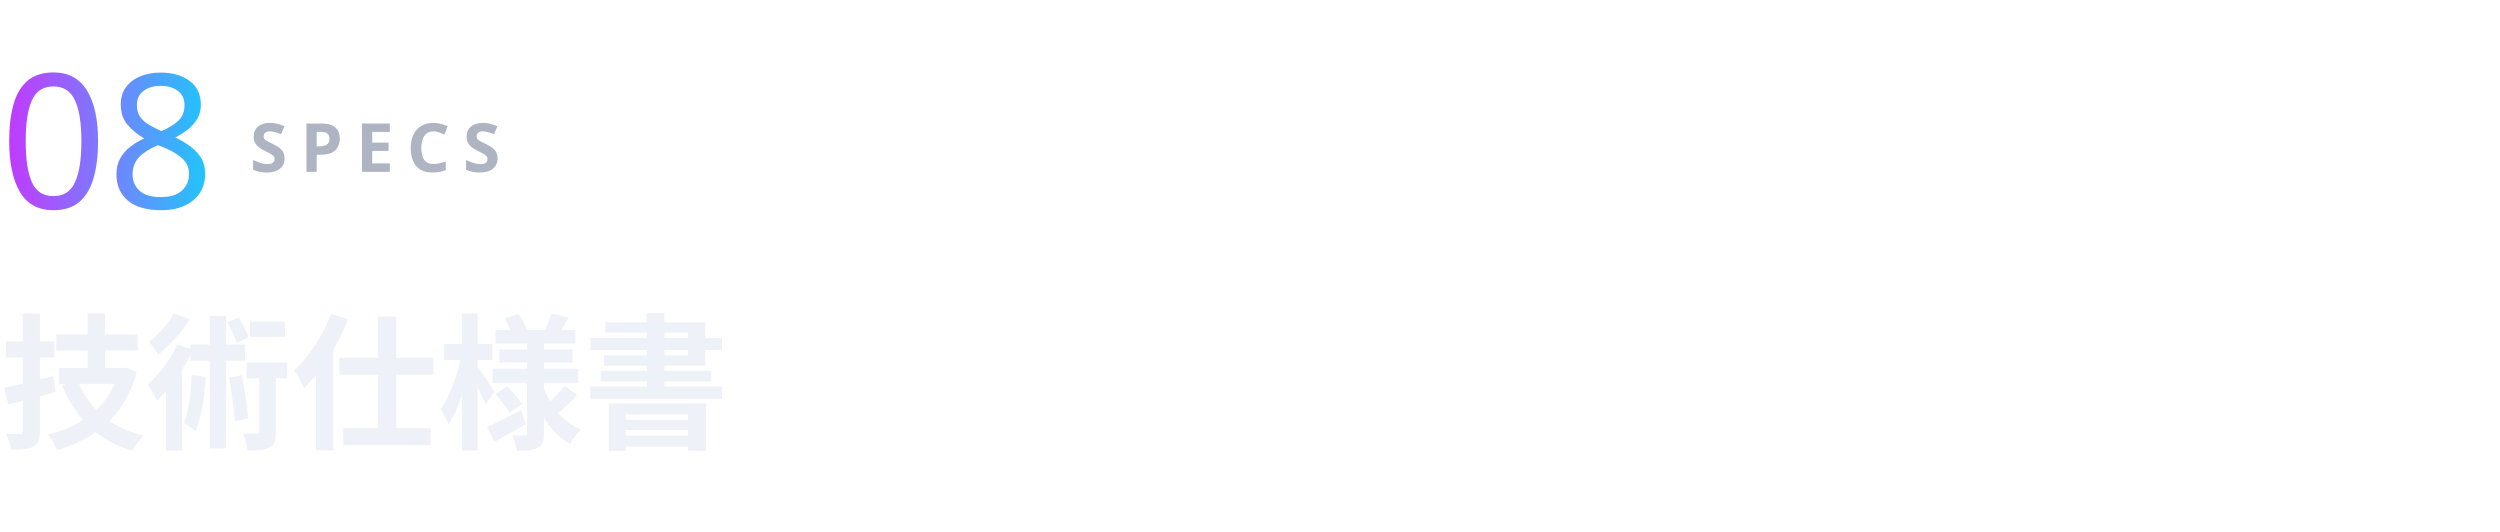
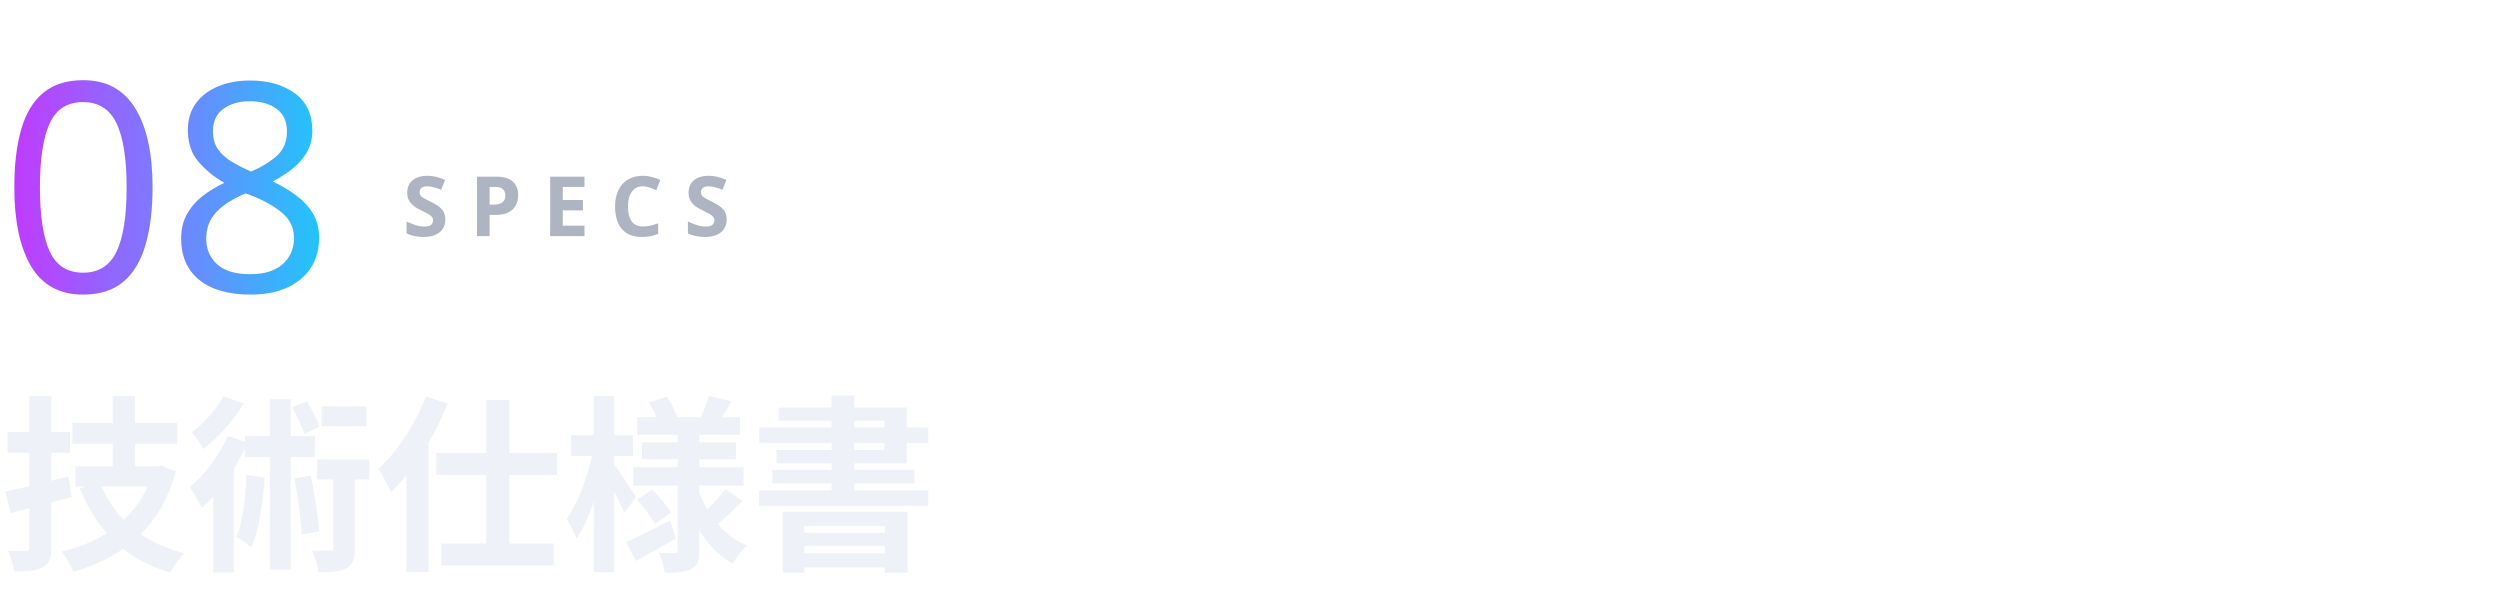
- <svg xmlns="http://www.w3.org/2000/svg" viewBox="0 0 480 102" width="480" height="102" role="img">
+ <svg xmlns="http://www.w3.org/2000/svg" viewBox="0 0 360 86" width="360" height="86" role="img">
  <defs>
    <filter id="glow" x="-30%" y="-30%" width="160%" height="160%">
      <feGaussianBlur stdDeviation="1.6" result="b" />
      <feMerge>
        <feMergeNode in="b" />
        <feMergeNode in="SourceGraphic" />
      </feMerge>
    </filter>
    <linearGradient id="brand" x1="0" y1="0" x2="1" y2="0">
      <stop offset="0" stop-color="#C03BFF" />
      <stop offset=".55" stop-color="#6F86FF" />
      <stop offset="1" stop-color="#22C4FA" />
    </linearGradient>
    <linearGradient id="bg" x1="0" y1="0" x2="1" y2="1">
      <stop offset="0" stop-color="#141827" />
      <stop offset="1" stop-color="#231B35" />
    </linearGradient>
    <style>
.jp{font-family:'Hiragino Sans','Hiragino Kaku Gothic ProN','Yu Gothic UI','Yu Gothic','Meiryo','Noto Sans JP','Noto Sans CJK JP',sans-serif}
.disp{font-family:Impact,Haettenschweiler,'Anton','Arial Narrow Bold','Arial Black',sans-serif}
.gh{font-family:-apple-system,BlinkMacSystemFont,'Segoe UI','Noto Sans',Helvetica,Arial,sans-serif}
.rnd{font-family:RcRounded,'Hiragino Maru Gothic ProN','Yu Gothic UI','Noto Sans JP',sans-serif}
.hand{font-family:RcHand,'Hiragino Maru Gothic ProN','Yu Gothic UI','Noto Sans JP',sans-serif}
.mono{font-family:ui-monospace,SFMono-Regular,'Cascadia Mono',Consolas,'Liberation Mono',monospace}

@keyframes bob{0%,100%{transform:translateY(0)}50%{transform:translateY(-5px)}}
@keyframes blink{0%,90%,100%{transform:scaleY(1)}94%{transform:scaleY(.12)}}
@keyframes flow{to{stroke-dashoffset:-28}}
@keyframes pulse{0%,100%{opacity:.55}50%{opacity:1}}
.bob{animation:bob 2.6s ease-in-out infinite}
.eyes{transform-box:fill-box;transform-origin:center;animation:blink 4.8s infinite}
.flow{stroke-dasharray:6 8;animation:flow 1.1s linear infinite}
.pulse{animation:pulse 2.4s ease-in-out infinite}
@media (prefers-reduced-motion:reduce){.bob,.eyes,.flow,.pulse{animation:none}}
</style>
  </defs>
-   <text x="0" y="40" class="disp" font-size="36" font-weight="400" fill="url(#brand)" text-anchor="start" textLength="38" lengthAdjust="spacingAndGlyphs">08</text>
-   <text x="48" y="33" class="gh" font-size="13" font-weight="600" fill="#AEB4C2" text-anchor="start" letter-spacing="2.5">SPECS</text>
-   <text x="0" y="84" class="gh" font-size="28" font-weight="600" fill="#EEF1F7" text-anchor="start">技術仕様書</text>
+   <text x="0" y="42" class="disp" font-size="42" font-weight="400" fill="url(#brand)" text-anchor="start" textLength="44" lengthAdjust="spacingAndGlyphs">08</text>
+   <text x="58" y="34" class="gh" font-size="12" font-weight="600" fill="#AEB4C2" text-anchor="start" letter-spacing="3">SPECS</text>
+   <text x="0" y="80" class="gh" font-size="27" font-weight="600" fill="#EEF1F7" text-anchor="start">技術仕様書</text>
</svg>
